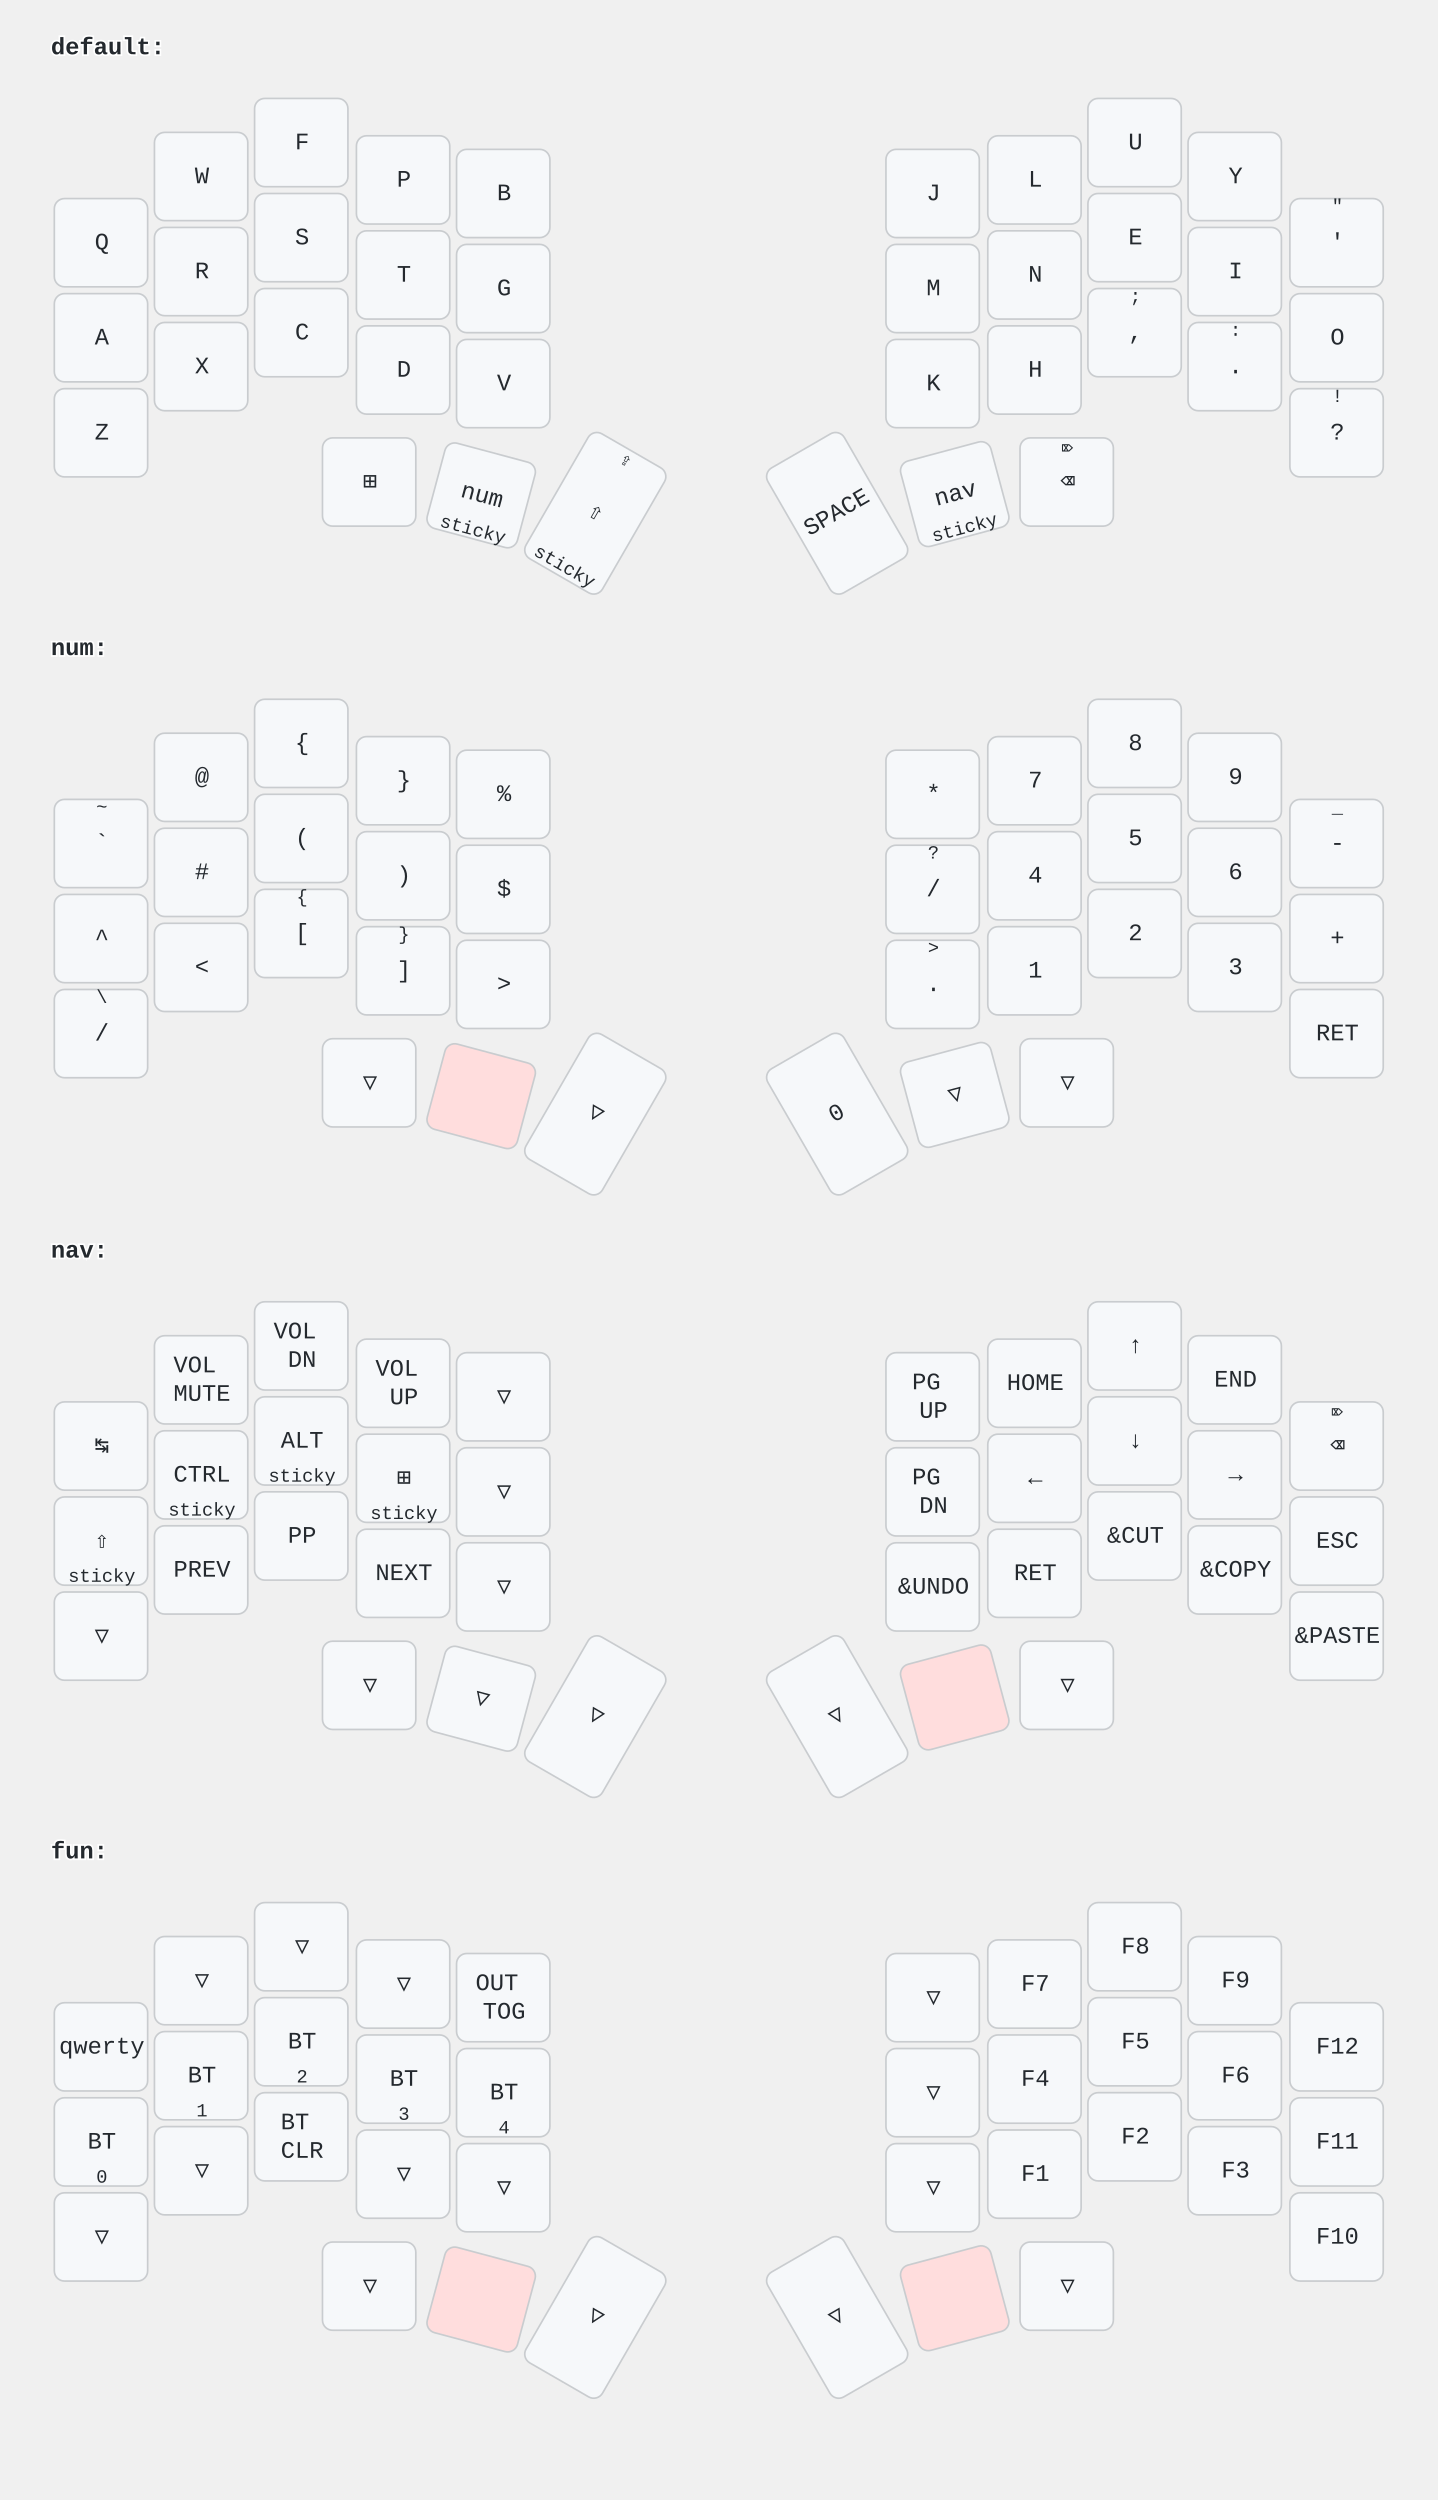
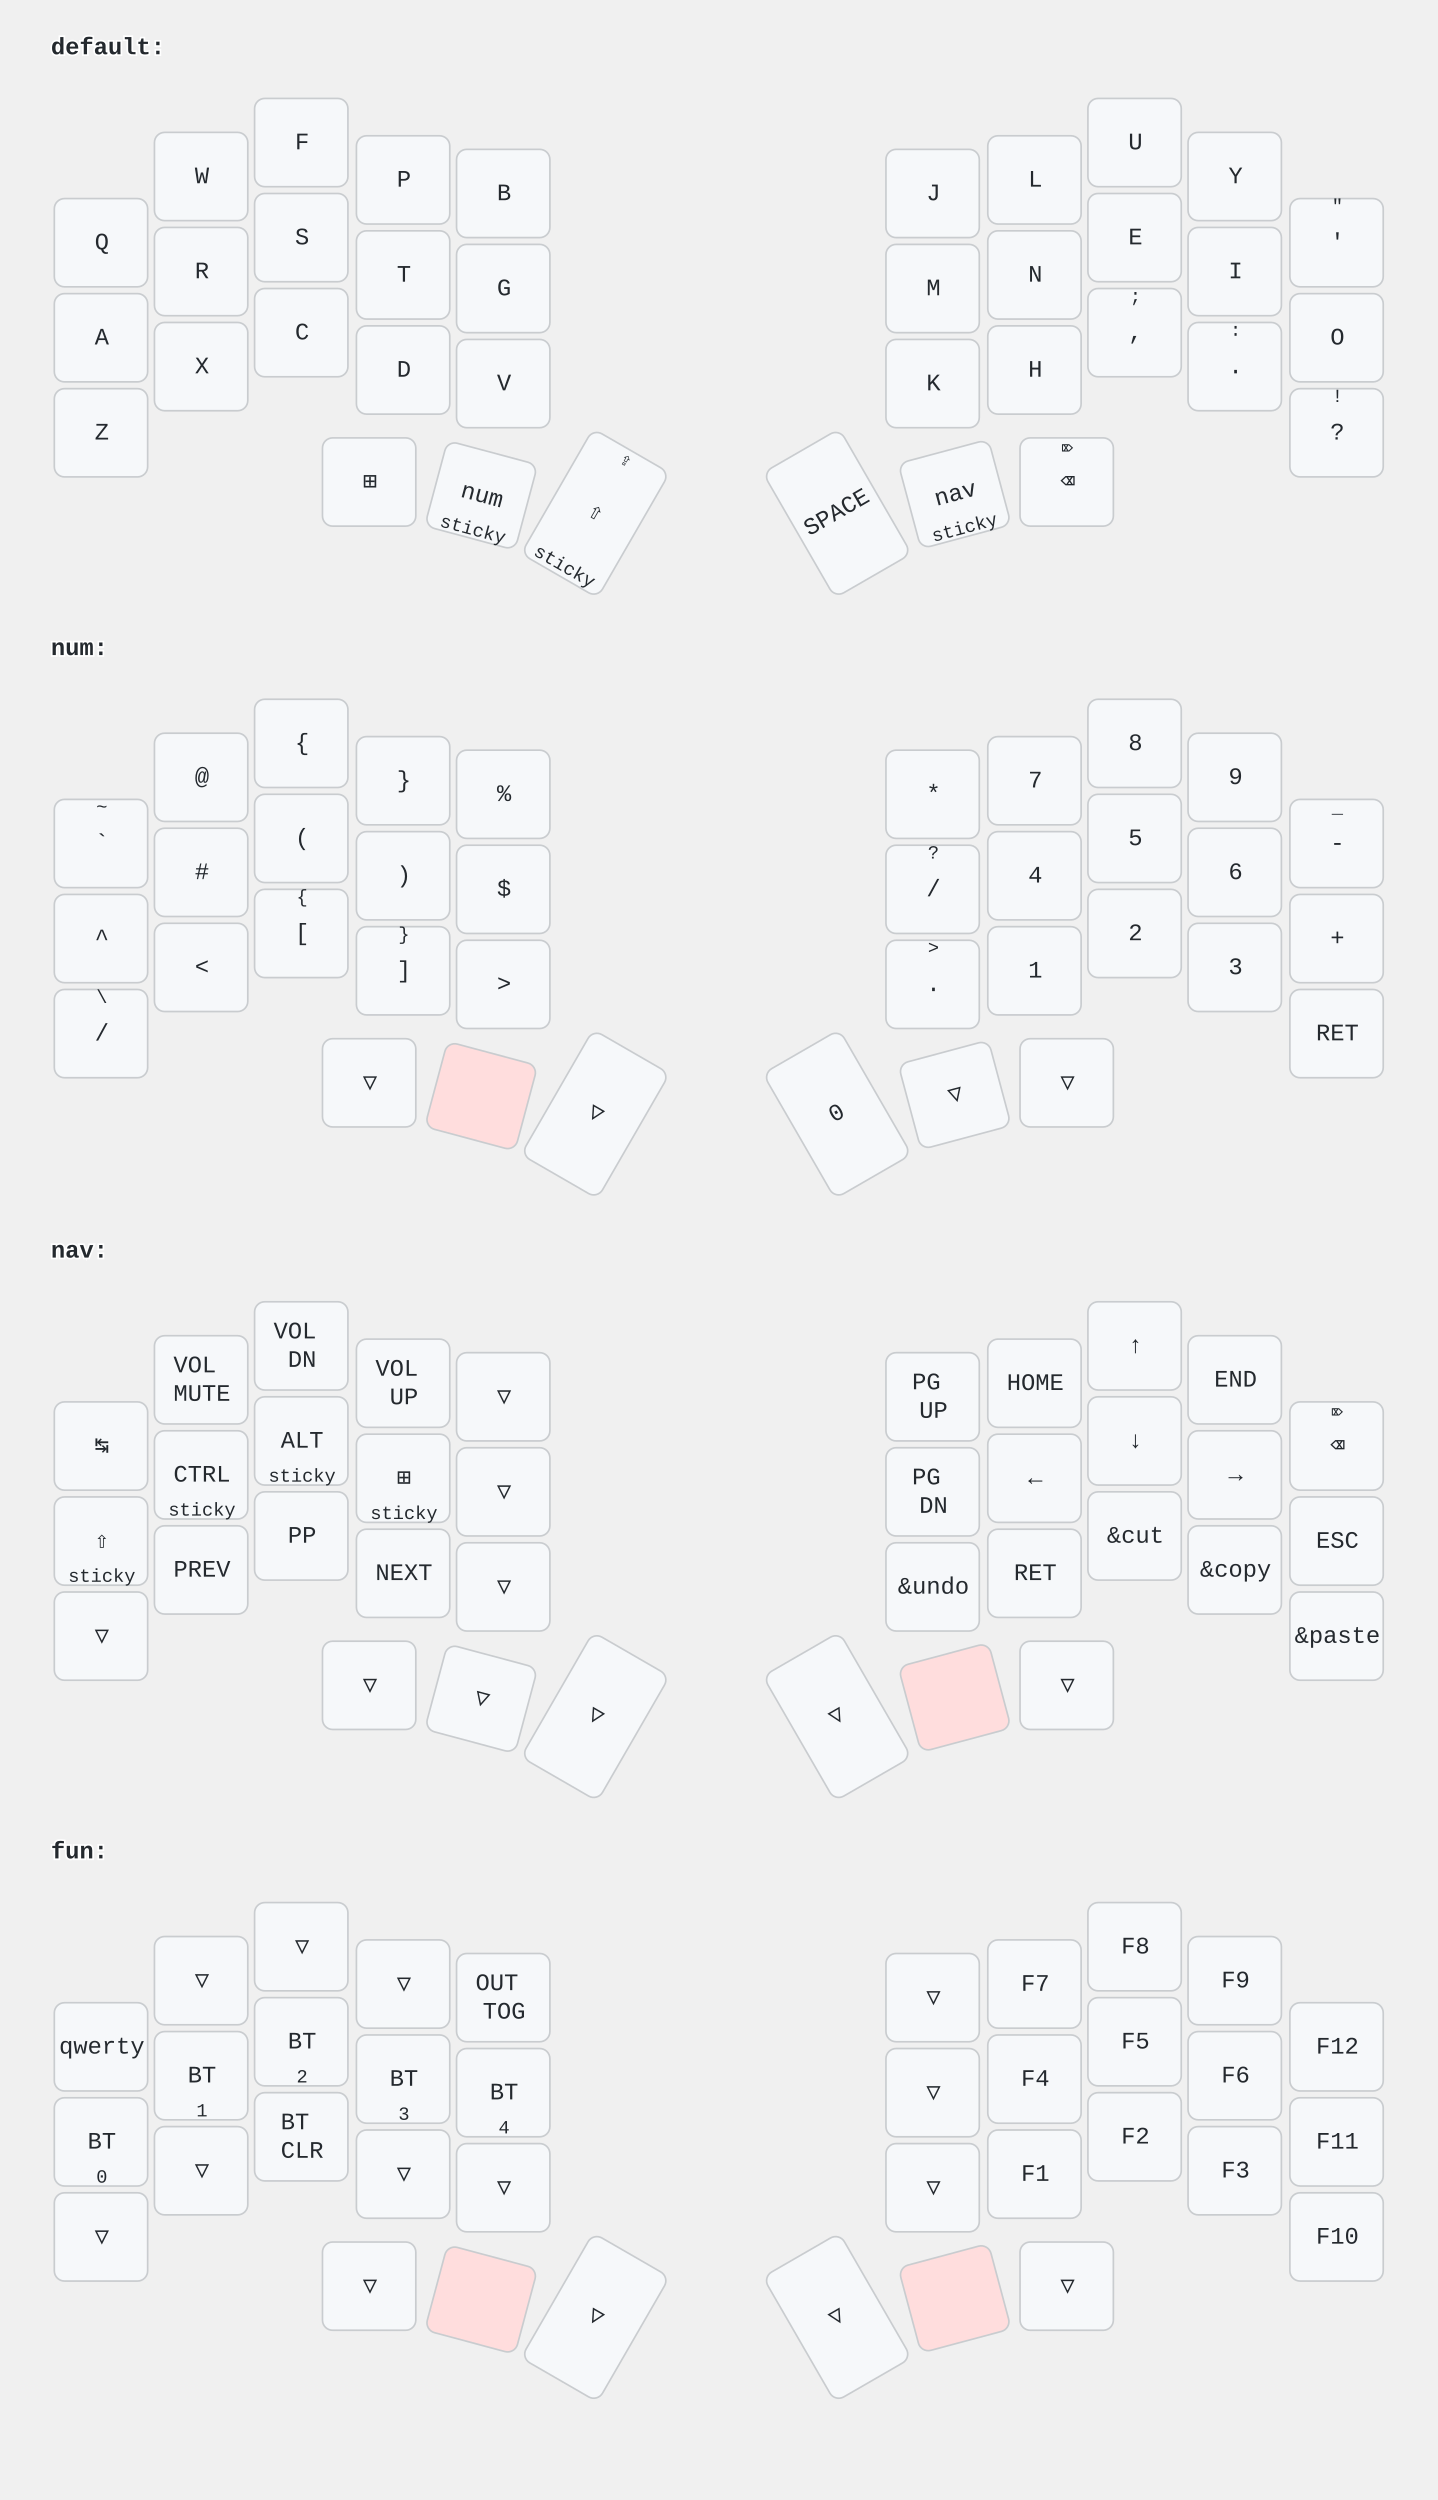
<svg xmlns="http://www.w3.org/2000/svg" width="847" height="1473" viewBox="0 0 847 1473" class="keymap">
  <style>/* font and background color specifications */
svg {
    font-family: SFMono-Regular,Consolas,Liberation Mono,Menlo,monospace;
    font-size: 14px;
    font-kerning: normal;
    text-rendering: optimizeLegibility;
    fill: #24292e;
}

/* default key styling */
rect {
    fill: #f6f8fa;
    stroke: #c9cccf;
    stroke-width: 1;
}

/* color accent for combo boxes */
rect.combo {
    fill: #cdf;
}

/* color accent for held keys */
rect.held, rect.combo.held {
    fill: #fdd;
}

/* color accent for ghost (optional) keys */
rect.ghost, rect.combo.ghost {
    fill: #ddd;
}

text {
    text-anchor: middle;
    dominant-baseline: middle;
}

/* styling for layer labels */
text.label {
    font-weight: bold;
    text-anchor: start;
    stroke: white;
    stroke-width: 2;
    paint-order: stroke;
}

/* styling for combo tap, and key hold/shifted label text */
text.combo, text.hold, text.shifted {
    font-size: 11px;
}

text.hold {
    text-anchor: middle;
    dominant-baseline: auto;
}

text.shifted {
    text-anchor: middle;
    dominant-baseline: hanging;
}

/* styling for hold/shifted label text in combo box */
text.combo.hold, text.combo.shifted {
    font-size: 8px;
}

/* styling for combo dendrons */
path {
    stroke-width: 1;
    stroke: gray;
    fill: none;
}
</style>
  <g transform="translate(30, 0)" class="layer-default">
    <text x="0" y="28" class="label">default:</text>
    <g transform="translate(0, 56)">
      <g transform="translate(30, 87)" class="key keypos-0">
        <rect rx="6" ry="6" x="-28" y="-26" width="55" height="52" class="key" />
        <text x="0" y="0" class="key tap">Q</text>
      </g>
      <g transform="translate(89, 48)" class="key keypos-1">
        <rect rx="6" ry="6" x="-28" y="-26" width="55" height="52" class="key" />
        <text x="0" y="0" class="key tap">W</text>
      </g>
      <g transform="translate(148, 28)" class="key keypos-2">
        <rect rx="6" ry="6" x="-28" y="-26" width="55" height="52" class="key" />
        <text x="0" y="0" class="key tap">F</text>
      </g>
      <g transform="translate(208, 50)" class="key keypos-3">
        <rect rx="6" ry="6" x="-28" y="-26" width="55" height="52" class="key" />
        <text x="0" y="0" class="key tap">P</text>
      </g>
      <g transform="translate(267, 58)" class="key keypos-4">
        <rect rx="6" ry="6" x="-28" y="-26" width="55" height="52" class="key" />
        <text x="0" y="0" class="key tap">B</text>
      </g>
      <g transform="translate(520, 58)" class="key keypos-5">
        <rect rx="6" ry="6" x="-28" y="-26" width="55" height="52" class="key" />
        <text x="0" y="0" class="key tap">J</text>
      </g>
      <g transform="translate(580, 50)" class="key keypos-6">
        <rect rx="6" ry="6" x="-28" y="-26" width="55" height="52" class="key" />
        <text x="0" y="0" class="key tap">L</text>
      </g>
      <g transform="translate(639, 28)" class="key keypos-7">
        <rect rx="6" ry="6" x="-28" y="-26" width="55" height="52" class="key" />
        <text x="0" y="0" class="key tap">U</text>
      </g>
      <g transform="translate(698, 48)" class="key keypos-8">
        <rect rx="6" ry="6" x="-28" y="-26" width="55" height="52" class="key" />
        <text x="0" y="0" class="key tap">Y</text>
      </g>
      <g transform="translate(758, 87)" class="key keypos-9">
        <rect rx="6" ry="6" x="-28" y="-26" width="55" height="52" class="key" />
        <text x="0" y="0" class="key tap">'</text>
        <text x="0" y="-24" class="key shifted">"</text>
      </g>
      <g transform="translate(30, 143)" class="key keypos-10">
        <rect rx="6" ry="6" x="-28" y="-26" width="55" height="52" class="key" />
        <text x="0" y="0" class="key tap">A</text>
      </g>
      <g transform="translate(89, 104)" class="key keypos-11">
        <rect rx="6" ry="6" x="-28" y="-26" width="55" height="52" class="key" />
        <text x="0" y="0" class="key tap">R</text>
      </g>
      <g transform="translate(148, 84)" class="key keypos-12">
        <rect rx="6" ry="6" x="-28" y="-26" width="55" height="52" class="key" />
        <text x="0" y="0" class="key tap">S</text>
      </g>
      <g transform="translate(208, 106)" class="key keypos-13">
        <rect rx="6" ry="6" x="-28" y="-26" width="55" height="52" class="key" />
        <text x="0" y="0" class="key tap">T</text>
      </g>
      <g transform="translate(267, 114)" class="key keypos-14">
        <rect rx="6" ry="6" x="-28" y="-26" width="55" height="52" class="key" />
        <text x="0" y="0" class="key tap">G</text>
      </g>
      <g transform="translate(520, 114)" class="key keypos-15">
        <rect rx="6" ry="6" x="-28" y="-26" width="55" height="52" class="key" />
        <text x="0" y="0" class="key tap">M</text>
      </g>
      <g transform="translate(580, 106)" class="key keypos-16">
        <rect rx="6" ry="6" x="-28" y="-26" width="55" height="52" class="key" />
        <text x="0" y="0" class="key tap">N</text>
      </g>
      <g transform="translate(639, 84)" class="key keypos-17">
        <rect rx="6" ry="6" x="-28" y="-26" width="55" height="52" class="key" />
        <text x="0" y="0" class="key tap">E</text>
      </g>
      <g transform="translate(698, 104)" class="key keypos-18">
        <rect rx="6" ry="6" x="-28" y="-26" width="55" height="52" class="key" />
        <text x="0" y="0" class="key tap">I</text>
      </g>
      <g transform="translate(758, 143)" class="key keypos-19">
        <rect rx="6" ry="6" x="-28" y="-26" width="55" height="52" class="key" />
        <text x="0" y="0" class="key tap">O</text>
      </g>
      <g transform="translate(30, 199)" class="key keypos-20">
        <rect rx="6" ry="6" x="-28" y="-26" width="55" height="52" class="key" />
        <text x="0" y="0" class="key tap">Z</text>
      </g>
      <g transform="translate(89, 160)" class="key keypos-21">
        <rect rx="6" ry="6" x="-28" y="-26" width="55" height="52" class="key" />
        <text x="0" y="0" class="key tap">X</text>
      </g>
      <g transform="translate(148, 140)" class="key keypos-22">
        <rect rx="6" ry="6" x="-28" y="-26" width="55" height="52" class="key" />
        <text x="0" y="0" class="key tap">C</text>
      </g>
      <g transform="translate(208, 162)" class="key keypos-23">
        <rect rx="6" ry="6" x="-28" y="-26" width="55" height="52" class="key" />
        <text x="0" y="0" class="key tap">D</text>
      </g>
      <g transform="translate(267, 170)" class="key keypos-24">
        <rect rx="6" ry="6" x="-28" y="-26" width="55" height="52" class="key" />
        <text x="0" y="0" class="key tap">V</text>
      </g>
      <g transform="translate(520, 170)" class="key keypos-25">
        <rect rx="6" ry="6" x="-28" y="-26" width="55" height="52" class="key" />
        <text x="0" y="0" class="key tap">K</text>
      </g>
      <g transform="translate(580, 162)" class="key keypos-26">
        <rect rx="6" ry="6" x="-28" y="-26" width="55" height="52" class="key" />
        <text x="0" y="0" class="key tap">H</text>
      </g>
      <g transform="translate(639, 140)" class="key keypos-27">
        <rect rx="6" ry="6" x="-28" y="-26" width="55" height="52" class="key" />
        <text x="0" y="0" class="key tap">,</text>
        <text x="0" y="-24" class="key shifted">;</text>
      </g>
      <g transform="translate(698, 160)" class="key keypos-28">
        <rect rx="6" ry="6" x="-28" y="-26" width="55" height="52" class="key" />
        <text x="0" y="0" class="key tap">.</text>
        <text x="0" y="-24" class="key shifted">:</text>
      </g>
      <g transform="translate(758, 199)" class="key keypos-29">
        <rect rx="6" ry="6" x="-28" y="-26" width="55" height="52" class="key" />
        <text x="0" y="0" class="key tap">?</text>
        <text x="0" y="-24" class="key shifted">!</text>
      </g>
      <g transform="translate(188, 228)" class="key keypos-30">
        <rect rx="6" ry="6" x="-28" y="-26" width="55" height="52" class="key" />
        <text x="0" y="0" class="key tap">⊞</text>
      </g>
      <g transform="translate(254, 236) rotate(15.0)" class="key keypos-31">
        <rect rx="6" ry="6" x="-28" y="-26" width="55" height="52" class="key" />
        <text x="0" y="0" class="key tap">num</text>
        <text x="0" y="24" class="key hold">sticky</text>
      </g>
      <g transform="translate(321, 246) rotate(30.0)" class="key keypos-32">
        <rect rx="6" ry="6" x="-26" y="-42" width="52" height="85" class="key" />
        <text x="0" y="0" class="key tap">⇧</text>
        <text x="0" y="40" class="key hold">sticky</text>
        <text x="0" y="-40" class="key shifted">⇪</text>
      </g>
      <g transform="translate(463, 246) rotate(-30.0)" class="key keypos-33">
        <rect rx="6" ry="6" x="-26" y="-42" width="52" height="85" class="key" />
        <text x="0" y="0" class="key tap">SPACE</text>
      </g>
      <g transform="translate(533, 235) rotate(-15.0)" class="key keypos-34">
        <rect rx="6" ry="6" x="-28" y="-26" width="55" height="52" class="key" />
        <text x="0" y="0" class="key tap">nav</text>
        <text x="0" y="24" class="key hold">sticky</text>
      </g>
      <g transform="translate(599, 228)" class="key keypos-35">
        <rect rx="6" ry="6" x="-28" y="-26" width="55" height="52" class="key" />
        <text x="0" y="0" class="key tap">⌫</text>
        <text x="0" y="-24" class="key shifted">⌦</text>
      </g>
    </g>
  </g>
  <g transform="translate(30, 354)" class="layer-num">
    <text x="0" y="28" class="label">num:</text>
    <g transform="translate(0, 56)">
      <g transform="translate(30, 87)" class="key keypos-0">
        <rect rx="6" ry="6" x="-28" y="-26" width="55" height="52" class="key" />
        <text x="0" y="0" class="key tap">`</text>
        <text x="0" y="-24" class="key shifted">~</text>
      </g>
      <g transform="translate(89, 48)" class="key keypos-1">
        <rect rx="6" ry="6" x="-28" y="-26" width="55" height="52" class="key" />
        <text x="0" y="0" class="key tap">@</text>
      </g>
      <g transform="translate(148, 28)" class="key keypos-2">
        <rect rx="6" ry="6" x="-28" y="-26" width="55" height="52" class="key" />
        <text x="0" y="0" class="key tap">{</text>
      </g>
      <g transform="translate(208, 50)" class="key keypos-3">
        <rect rx="6" ry="6" x="-28" y="-26" width="55" height="52" class="key" />
        <text x="0" y="0" class="key tap">}</text>
      </g>
      <g transform="translate(267, 58)" class="key keypos-4">
        <rect rx="6" ry="6" x="-28" y="-26" width="55" height="52" class="key" />
        <text x="0" y="0" class="key tap">%</text>
      </g>
      <g transform="translate(520, 58)" class="key keypos-5">
        <rect rx="6" ry="6" x="-28" y="-26" width="55" height="52" class="key" />
        <text x="0" y="0" class="key tap">*</text>
      </g>
      <g transform="translate(580, 50)" class="key keypos-6">
        <rect rx="6" ry="6" x="-28" y="-26" width="55" height="52" class="key" />
        <text x="0" y="0" class="key tap">7</text>
      </g>
      <g transform="translate(639, 28)" class="key keypos-7">
        <rect rx="6" ry="6" x="-28" y="-26" width="55" height="52" class="key" />
        <text x="0" y="0" class="key tap">8</text>
      </g>
      <g transform="translate(698, 48)" class="key keypos-8">
        <rect rx="6" ry="6" x="-28" y="-26" width="55" height="52" class="key" />
        <text x="0" y="0" class="key tap">9</text>
      </g>
      <g transform="translate(758, 87)" class="key keypos-9">
        <rect rx="6" ry="6" x="-28" y="-26" width="55" height="52" class="key" />
        <text x="0" y="0" class="key tap">-</text>
        <text x="0" y="-24" class="key shifted">_</text>
      </g>
      <g transform="translate(30, 143)" class="key keypos-10">
        <rect rx="6" ry="6" x="-28" y="-26" width="55" height="52" class="key" />
        <text x="0" y="0" class="key tap">^</text>
      </g>
      <g transform="translate(89, 104)" class="key keypos-11">
        <rect rx="6" ry="6" x="-28" y="-26" width="55" height="52" class="key" />
        <text x="0" y="0" class="key tap">#</text>
      </g>
      <g transform="translate(148, 84)" class="key keypos-12">
        <rect rx="6" ry="6" x="-28" y="-26" width="55" height="52" class="key" />
        <text x="0" y="0" class="key tap">(</text>
      </g>
      <g transform="translate(208, 106)" class="key keypos-13">
        <rect rx="6" ry="6" x="-28" y="-26" width="55" height="52" class="key" />
        <text x="0" y="0" class="key tap">)</text>
      </g>
      <g transform="translate(267, 114)" class="key keypos-14">
        <rect rx="6" ry="6" x="-28" y="-26" width="55" height="52" class="key" />
        <text x="0" y="0" class="key tap">$</text>
      </g>
      <g transform="translate(520, 114)" class="key keypos-15">
        <rect rx="6" ry="6" x="-28" y="-26" width="55" height="52" class="key" />
        <text x="0" y="0" class="key tap">/</text>
        <text x="0" y="-24" class="key shifted">?</text>
      </g>
      <g transform="translate(580, 106)" class="key keypos-16">
        <rect rx="6" ry="6" x="-28" y="-26" width="55" height="52" class="key" />
        <text x="0" y="0" class="key tap">4</text>
      </g>
      <g transform="translate(639, 84)" class="key keypos-17">
        <rect rx="6" ry="6" x="-28" y="-26" width="55" height="52" class="key" />
        <text x="0" y="0" class="key tap">5</text>
      </g>
      <g transform="translate(698, 104)" class="key keypos-18">
        <rect rx="6" ry="6" x="-28" y="-26" width="55" height="52" class="key" />
        <text x="0" y="0" class="key tap">6</text>
      </g>
      <g transform="translate(758, 143)" class="key keypos-19">
        <rect rx="6" ry="6" x="-28" y="-26" width="55" height="52" class="key" />
        <text x="0" y="0" class="key tap">+</text>
      </g>
      <g transform="translate(30, 199)" class="key keypos-20">
        <rect rx="6" ry="6" x="-28" y="-26" width="55" height="52" class="key" />
        <text x="0" y="0" class="key tap">/</text>
        <text x="0" y="-24" class="key shifted">\</text>
      </g>
      <g transform="translate(89, 160)" class="key keypos-21">
        <rect rx="6" ry="6" x="-28" y="-26" width="55" height="52" class="key" />
        <text x="0" y="0" class="key tap">&lt;</text>
      </g>
      <g transform="translate(148, 140)" class="key keypos-22">
        <rect rx="6" ry="6" x="-28" y="-26" width="55" height="52" class="key" />
        <text x="0" y="0" class="key tap">[</text>
        <text x="0" y="-24" class="key shifted">{</text>
      </g>
      <g transform="translate(208, 162)" class="key keypos-23">
        <rect rx="6" ry="6" x="-28" y="-26" width="55" height="52" class="key" />
        <text x="0" y="0" class="key tap">]</text>
        <text x="0" y="-24" class="key shifted">}</text>
      </g>
      <g transform="translate(267, 170)" class="key keypos-24">
        <rect rx="6" ry="6" x="-28" y="-26" width="55" height="52" class="key" />
        <text x="0" y="0" class="key tap">&gt;</text>
      </g>
      <g transform="translate(520, 170)" class="key keypos-25">
        <rect rx="6" ry="6" x="-28" y="-26" width="55" height="52" class="key" />
        <text x="0" y="0" class="key tap">.</text>
        <text x="0" y="-24" class="key shifted">&gt;</text>
      </g>
      <g transform="translate(580, 162)" class="key keypos-26">
        <rect rx="6" ry="6" x="-28" y="-26" width="55" height="52" class="key" />
        <text x="0" y="0" class="key tap">1</text>
      </g>
      <g transform="translate(639, 140)" class="key keypos-27">
        <rect rx="6" ry="6" x="-28" y="-26" width="55" height="52" class="key" />
        <text x="0" y="0" class="key tap">2</text>
      </g>
      <g transform="translate(698, 160)" class="key keypos-28">
        <rect rx="6" ry="6" x="-28" y="-26" width="55" height="52" class="key" />
        <text x="0" y="0" class="key tap">3</text>
      </g>
      <g transform="translate(758, 199)" class="key keypos-29">
        <rect rx="6" ry="6" x="-28" y="-26" width="55" height="52" class="key" />
        <text x="0" y="0" class="key tap">RET</text>
      </g>
      <g transform="translate(188, 228)" class="key trans keypos-30">
        <rect rx="6" ry="6" x="-28" y="-26" width="55" height="52" class="key trans" />
        <text x="0" y="0" class="key trans tap">▽</text>
      </g>
      <g transform="translate(254, 236) rotate(15.0)" class="key held keypos-31">
        <rect rx="6" ry="6" x="-28" y="-26" width="55" height="52" class="key held" />
      </g>
      <g transform="translate(321, 246) rotate(30.0)" class="key trans keypos-32">
        <rect rx="6" ry="6" x="-26" y="-42" width="52" height="85" class="key trans" />
        <text x="0" y="0" class="key trans tap">▽</text>
      </g>
      <g transform="translate(463, 246) rotate(-30.0)" class="key keypos-33">
        <rect rx="6" ry="6" x="-26" y="-42" width="52" height="85" class="key" />
        <text x="0" y="0" class="key tap">0</text>
      </g>
      <g transform="translate(533, 235) rotate(-15.0)" class="key trans keypos-34">
        <rect rx="6" ry="6" x="-28" y="-26" width="55" height="52" class="key trans" />
        <text x="0" y="0" class="key trans tap">▽</text>
      </g>
      <g transform="translate(599, 228)" class="key trans keypos-35">
        <rect rx="6" ry="6" x="-28" y="-26" width="55" height="52" class="key trans" />
        <text x="0" y="0" class="key trans tap">▽</text>
      </g>
    </g>
  </g>
  <g transform="translate(30, 709)" class="layer-nav">
    <text x="0" y="28" class="label">nav:</text>
    <g transform="translate(0, 56)">
      <g transform="translate(30, 87)" class="key keypos-0">
        <rect rx="6" ry="6" x="-28" y="-26" width="55" height="52" class="key" />
        <text x="0" y="0" class="key tap">↹</text>
      </g>
      <g transform="translate(89, 48)" class="key keypos-1">
        <rect rx="6" ry="6" x="-28" y="-26" width="55" height="52" class="key" />
        <text x="0" y="0" class="key tap">
          <tspan x="0" dy="-0.6em">VOL</tspan>
          <tspan x="0" dy="1.2em">MUTE</tspan>
        </text>
      </g>
      <g transform="translate(148, 28)" class="key keypos-2">
        <rect rx="6" ry="6" x="-28" y="-26" width="55" height="52" class="key" />
        <text x="0" y="0" class="key tap">
          <tspan x="0" dy="-0.6em">VOL</tspan>
          <tspan x="0" dy="1.2em">DN</tspan>
        </text>
      </g>
      <g transform="translate(208, 50)" class="key keypos-3">
        <rect rx="6" ry="6" x="-28" y="-26" width="55" height="52" class="key" />
        <text x="0" y="0" class="key tap">
          <tspan x="0" dy="-0.6em">VOL</tspan>
          <tspan x="0" dy="1.2em">UP</tspan>
        </text>
      </g>
      <g transform="translate(267, 58)" class="key trans keypos-4">
        <rect rx="6" ry="6" x="-28" y="-26" width="55" height="52" class="key trans" />
        <text x="0" y="0" class="key trans tap">▽</text>
      </g>
      <g transform="translate(520, 58)" class="key keypos-5">
        <rect rx="6" ry="6" x="-28" y="-26" width="55" height="52" class="key" />
        <text x="0" y="0" class="key tap">
          <tspan x="0" dy="-0.6em">PG</tspan>
          <tspan x="0" dy="1.2em">UP</tspan>
        </text>
      </g>
      <g transform="translate(580, 50)" class="key keypos-6">
        <rect rx="6" ry="6" x="-28" y="-26" width="55" height="52" class="key" />
        <text x="0" y="0" class="key tap">HOME</text>
      </g>
      <g transform="translate(639, 28)" class="key keypos-7">
        <rect rx="6" ry="6" x="-28" y="-26" width="55" height="52" class="key" />
        <text x="0" y="0" class="key tap">↑</text>
      </g>
      <g transform="translate(698, 48)" class="key keypos-8">
        <rect rx="6" ry="6" x="-28" y="-26" width="55" height="52" class="key" />
        <text x="0" y="0" class="key tap">END</text>
      </g>
      <g transform="translate(758, 87)" class="key keypos-9">
        <rect rx="6" ry="6" x="-28" y="-26" width="55" height="52" class="key" />
        <text x="0" y="0" class="key tap">⌫</text>
        <text x="0" y="-24" class="key shifted">⌦</text>
      </g>
      <g transform="translate(30, 143)" class="key keypos-10">
        <rect rx="6" ry="6" x="-28" y="-26" width="55" height="52" class="key" />
        <text x="0" y="0" class="key tap">⇧</text>
        <text x="0" y="24" class="key hold">sticky</text>
      </g>
      <g transform="translate(89, 104)" class="key keypos-11">
        <rect rx="6" ry="6" x="-28" y="-26" width="55" height="52" class="key" />
        <text x="0" y="0" class="key tap">CTRL</text>
        <text x="0" y="24" class="key hold">sticky</text>
      </g>
      <g transform="translate(148, 84)" class="key keypos-12">
        <rect rx="6" ry="6" x="-28" y="-26" width="55" height="52" class="key" />
        <text x="0" y="0" class="key tap">ALT</text>
        <text x="0" y="24" class="key hold">sticky</text>
      </g>
      <g transform="translate(208, 106)" class="key keypos-13">
        <rect rx="6" ry="6" x="-28" y="-26" width="55" height="52" class="key" />
        <text x="0" y="0" class="key tap">⊞</text>
        <text x="0" y="24" class="key hold">sticky</text>
      </g>
      <g transform="translate(267, 114)" class="key trans keypos-14">
        <rect rx="6" ry="6" x="-28" y="-26" width="55" height="52" class="key trans" />
        <text x="0" y="0" class="key trans tap">▽</text>
      </g>
      <g transform="translate(520, 114)" class="key keypos-15">
        <rect rx="6" ry="6" x="-28" y="-26" width="55" height="52" class="key" />
        <text x="0" y="0" class="key tap">
          <tspan x="0" dy="-0.6em">PG</tspan>
          <tspan x="0" dy="1.2em">DN</tspan>
        </text>
      </g>
      <g transform="translate(580, 106)" class="key keypos-16">
        <rect rx="6" ry="6" x="-28" y="-26" width="55" height="52" class="key" />
        <text x="0" y="0" class="key tap">←</text>
      </g>
      <g transform="translate(639, 84)" class="key keypos-17">
        <rect rx="6" ry="6" x="-28" y="-26" width="55" height="52" class="key" />
        <text x="0" y="0" class="key tap">↓</text>
      </g>
      <g transform="translate(698, 104)" class="key keypos-18">
        <rect rx="6" ry="6" x="-28" y="-26" width="55" height="52" class="key" />
        <text x="0" y="0" class="key tap">→</text>
      </g>
      <g transform="translate(758, 143)" class="key keypos-19">
        <rect rx="6" ry="6" x="-28" y="-26" width="55" height="52" class="key" />
        <text x="0" y="0" class="key tap">ESC</text>
      </g>
      <g transform="translate(30, 199)" class="key trans keypos-20">
        <rect rx="6" ry="6" x="-28" y="-26" width="55" height="52" class="key trans" />
        <text x="0" y="0" class="key trans tap">▽</text>
      </g>
      <g transform="translate(89, 160)" class="key keypos-21">
        <rect rx="6" ry="6" x="-28" y="-26" width="55" height="52" class="key" />
        <text x="0" y="0" class="key tap">PREV</text>
      </g>
      <g transform="translate(148, 140)" class="key keypos-22">
        <rect rx="6" ry="6" x="-28" y="-26" width="55" height="52" class="key" />
        <text x="0" y="0" class="key tap">PP</text>
      </g>
      <g transform="translate(208, 162)" class="key keypos-23">
        <rect rx="6" ry="6" x="-28" y="-26" width="55" height="52" class="key" />
        <text x="0" y="0" class="key tap">NEXT</text>
      </g>
      <g transform="translate(267, 170)" class="key trans keypos-24">
        <rect rx="6" ry="6" x="-28" y="-26" width="55" height="52" class="key trans" />
        <text x="0" y="0" class="key trans tap">▽</text>
      </g>
      <g transform="translate(520, 170)" class="key keypos-25">
        <rect rx="6" ry="6" x="-28" y="-26" width="55" height="52" class="key" />
-         <text x="0" y="0" class="key tap">&amp;UNDO</text>
+         <text x="0" y="0" class="key tap">&amp;undo</text>
      </g>
      <g transform="translate(580, 162)" class="key keypos-26">
        <rect rx="6" ry="6" x="-28" y="-26" width="55" height="52" class="key" />
        <text x="0" y="0" class="key tap">RET</text>
      </g>
      <g transform="translate(639, 140)" class="key keypos-27">
        <rect rx="6" ry="6" x="-28" y="-26" width="55" height="52" class="key" />
-         <text x="0" y="0" class="key tap">&amp;CUT</text>
+         <text x="0" y="0" class="key tap">&amp;cut</text>
      </g>
      <g transform="translate(698, 160)" class="key keypos-28">
        <rect rx="6" ry="6" x="-28" y="-26" width="55" height="52" class="key" />
-         <text x="0" y="0" class="key tap">&amp;COPY</text>
+         <text x="0" y="0" class="key tap">&amp;copy</text>
      </g>
      <g transform="translate(758, 199)" class="key keypos-29">
        <rect rx="6" ry="6" x="-28" y="-26" width="55" height="52" class="key" />
-         <text x="0" y="0" class="key tap">&amp;PASTE</text>
+         <text x="0" y="0" class="key tap">&amp;paste</text>
      </g>
      <g transform="translate(188, 228)" class="key trans keypos-30">
        <rect rx="6" ry="6" x="-28" y="-26" width="55" height="52" class="key trans" />
        <text x="0" y="0" class="key trans tap">▽</text>
      </g>
      <g transform="translate(254, 236) rotate(15.0)" class="key trans keypos-31">
        <rect rx="6" ry="6" x="-28" y="-26" width="55" height="52" class="key trans" />
        <text x="0" y="0" class="key trans tap">▽</text>
      </g>
      <g transform="translate(321, 246) rotate(30.0)" class="key trans keypos-32">
        <rect rx="6" ry="6" x="-26" y="-42" width="52" height="85" class="key trans" />
        <text x="0" y="0" class="key trans tap">▽</text>
      </g>
      <g transform="translate(463, 246) rotate(-30.0)" class="key trans keypos-33">
        <rect rx="6" ry="6" x="-26" y="-42" width="52" height="85" class="key trans" />
        <text x="0" y="0" class="key trans tap">▽</text>
      </g>
      <g transform="translate(533, 235) rotate(-15.0)" class="key held keypos-34">
        <rect rx="6" ry="6" x="-28" y="-26" width="55" height="52" class="key held" />
      </g>
      <g transform="translate(599, 228)" class="key trans keypos-35">
        <rect rx="6" ry="6" x="-28" y="-26" width="55" height="52" class="key trans" />
        <text x="0" y="0" class="key trans tap">▽</text>
      </g>
    </g>
  </g>
  <g transform="translate(30, 1063)" class="layer-fun">
    <text x="0" y="28" class="label">fun:</text>
    <g transform="translate(0, 56)">
      <g transform="translate(30, 87)" class="key keypos-0">
        <rect rx="6" ry="6" x="-28" y="-26" width="55" height="52" class="key" />
        <text x="0" y="0" class="key tap">qwerty</text>
      </g>
      <g transform="translate(89, 48)" class="key trans keypos-1">
        <rect rx="6" ry="6" x="-28" y="-26" width="55" height="52" class="key trans" />
        <text x="0" y="0" class="key trans tap">▽</text>
      </g>
      <g transform="translate(148, 28)" class="key trans keypos-2">
        <rect rx="6" ry="6" x="-28" y="-26" width="55" height="52" class="key trans" />
        <text x="0" y="0" class="key trans tap">▽</text>
      </g>
      <g transform="translate(208, 50)" class="key trans keypos-3">
        <rect rx="6" ry="6" x="-28" y="-26" width="55" height="52" class="key trans" />
        <text x="0" y="0" class="key trans tap">▽</text>
      </g>
      <g transform="translate(267, 58)" class="key keypos-4">
        <rect rx="6" ry="6" x="-28" y="-26" width="55" height="52" class="key" />
        <text x="0" y="0" class="key tap">
          <tspan x="0" dy="-0.6em">OUT</tspan>
          <tspan x="0" dy="1.2em">TOG</tspan>
        </text>
      </g>
      <g transform="translate(520, 58)" class="key trans keypos-5">
        <rect rx="6" ry="6" x="-28" y="-26" width="55" height="52" class="key trans" />
        <text x="0" y="0" class="key trans tap">▽</text>
      </g>
      <g transform="translate(580, 50)" class="key keypos-6">
        <rect rx="6" ry="6" x="-28" y="-26" width="55" height="52" class="key" />
        <text x="0" y="0" class="key tap">F7</text>
      </g>
      <g transform="translate(639, 28)" class="key keypos-7">
        <rect rx="6" ry="6" x="-28" y="-26" width="55" height="52" class="key" />
        <text x="0" y="0" class="key tap">F8</text>
      </g>
      <g transform="translate(698, 48)" class="key keypos-8">
        <rect rx="6" ry="6" x="-28" y="-26" width="55" height="52" class="key" />
        <text x="0" y="0" class="key tap">F9</text>
      </g>
      <g transform="translate(758, 87)" class="key keypos-9">
        <rect rx="6" ry="6" x="-28" y="-26" width="55" height="52" class="key" />
        <text x="0" y="0" class="key tap">F12</text>
      </g>
      <g transform="translate(30, 143)" class="key keypos-10">
        <rect rx="6" ry="6" x="-28" y="-26" width="55" height="52" class="key" />
        <text x="0" y="0" class="key tap">BT</text>
        <text x="0" y="24" class="key hold">0</text>
      </g>
      <g transform="translate(89, 104)" class="key keypos-11">
        <rect rx="6" ry="6" x="-28" y="-26" width="55" height="52" class="key" />
        <text x="0" y="0" class="key tap">BT</text>
        <text x="0" y="24" class="key hold">1</text>
      </g>
      <g transform="translate(148, 84)" class="key keypos-12">
        <rect rx="6" ry="6" x="-28" y="-26" width="55" height="52" class="key" />
        <text x="0" y="0" class="key tap">BT</text>
        <text x="0" y="24" class="key hold">2</text>
      </g>
      <g transform="translate(208, 106)" class="key keypos-13">
        <rect rx="6" ry="6" x="-28" y="-26" width="55" height="52" class="key" />
        <text x="0" y="0" class="key tap">BT</text>
        <text x="0" y="24" class="key hold">3</text>
      </g>
      <g transform="translate(267, 114)" class="key keypos-14">
        <rect rx="6" ry="6" x="-28" y="-26" width="55" height="52" class="key" />
        <text x="0" y="0" class="key tap">BT</text>
        <text x="0" y="24" class="key hold">4</text>
      </g>
      <g transform="translate(520, 114)" class="key trans keypos-15">
        <rect rx="6" ry="6" x="-28" y="-26" width="55" height="52" class="key trans" />
        <text x="0" y="0" class="key trans tap">▽</text>
      </g>
      <g transform="translate(580, 106)" class="key keypos-16">
        <rect rx="6" ry="6" x="-28" y="-26" width="55" height="52" class="key" />
        <text x="0" y="0" class="key tap">F4</text>
      </g>
      <g transform="translate(639, 84)" class="key keypos-17">
        <rect rx="6" ry="6" x="-28" y="-26" width="55" height="52" class="key" />
        <text x="0" y="0" class="key tap">F5</text>
      </g>
      <g transform="translate(698, 104)" class="key keypos-18">
        <rect rx="6" ry="6" x="-28" y="-26" width="55" height="52" class="key" />
        <text x="0" y="0" class="key tap">F6</text>
      </g>
      <g transform="translate(758, 143)" class="key keypos-19">
        <rect rx="6" ry="6" x="-28" y="-26" width="55" height="52" class="key" />
        <text x="0" y="0" class="key tap">F11</text>
      </g>
      <g transform="translate(30, 199)" class="key trans keypos-20">
        <rect rx="6" ry="6" x="-28" y="-26" width="55" height="52" class="key trans" />
        <text x="0" y="0" class="key trans tap">▽</text>
      </g>
      <g transform="translate(89, 160)" class="key trans keypos-21">
        <rect rx="6" ry="6" x="-28" y="-26" width="55" height="52" class="key trans" />
        <text x="0" y="0" class="key trans tap">▽</text>
      </g>
      <g transform="translate(148, 140)" class="key keypos-22">
        <rect rx="6" ry="6" x="-28" y="-26" width="55" height="52" class="key" />
        <text x="0" y="0" class="key tap">
          <tspan x="0" dy="-0.6em">BT</tspan>
          <tspan x="0" dy="1.2em">CLR</tspan>
        </text>
      </g>
      <g transform="translate(208, 162)" class="key trans keypos-23">
        <rect rx="6" ry="6" x="-28" y="-26" width="55" height="52" class="key trans" />
        <text x="0" y="0" class="key trans tap">▽</text>
      </g>
      <g transform="translate(267, 170)" class="key trans keypos-24">
        <rect rx="6" ry="6" x="-28" y="-26" width="55" height="52" class="key trans" />
        <text x="0" y="0" class="key trans tap">▽</text>
      </g>
      <g transform="translate(520, 170)" class="key trans keypos-25">
        <rect rx="6" ry="6" x="-28" y="-26" width="55" height="52" class="key trans" />
        <text x="0" y="0" class="key trans tap">▽</text>
      </g>
      <g transform="translate(580, 162)" class="key keypos-26">
        <rect rx="6" ry="6" x="-28" y="-26" width="55" height="52" class="key" />
        <text x="0" y="0" class="key tap">F1</text>
      </g>
      <g transform="translate(639, 140)" class="key keypos-27">
        <rect rx="6" ry="6" x="-28" y="-26" width="55" height="52" class="key" />
        <text x="0" y="0" class="key tap">F2</text>
      </g>
      <g transform="translate(698, 160)" class="key keypos-28">
        <rect rx="6" ry="6" x="-28" y="-26" width="55" height="52" class="key" />
        <text x="0" y="0" class="key tap">F3</text>
      </g>
      <g transform="translate(758, 199)" class="key keypos-29">
        <rect rx="6" ry="6" x="-28" y="-26" width="55" height="52" class="key" />
        <text x="0" y="0" class="key tap">F10</text>
      </g>
      <g transform="translate(188, 228)" class="key trans keypos-30">
        <rect rx="6" ry="6" x="-28" y="-26" width="55" height="52" class="key trans" />
        <text x="0" y="0" class="key trans tap">▽</text>
      </g>
      <g transform="translate(254, 236) rotate(15.0)" class="key held keypos-31">
        <rect rx="6" ry="6" x="-28" y="-26" width="55" height="52" class="key held" />
      </g>
      <g transform="translate(321, 246) rotate(30.0)" class="key trans keypos-32">
        <rect rx="6" ry="6" x="-26" y="-42" width="52" height="85" class="key trans" />
        <text x="0" y="0" class="key trans tap">▽</text>
      </g>
      <g transform="translate(463, 246) rotate(-30.0)" class="key trans keypos-33">
        <rect rx="6" ry="6" x="-26" y="-42" width="52" height="85" class="key trans" />
        <text x="0" y="0" class="key trans tap">▽</text>
      </g>
      <g transform="translate(533, 235) rotate(-15.0)" class="key held keypos-34">
        <rect rx="6" ry="6" x="-28" y="-26" width="55" height="52" class="key held" />
      </g>
      <g transform="translate(599, 228)" class="key trans keypos-35">
        <rect rx="6" ry="6" x="-28" y="-26" width="55" height="52" class="key trans" />
        <text x="0" y="0" class="key trans tap">▽</text>
      </g>
    </g>
  </g>
</svg>
